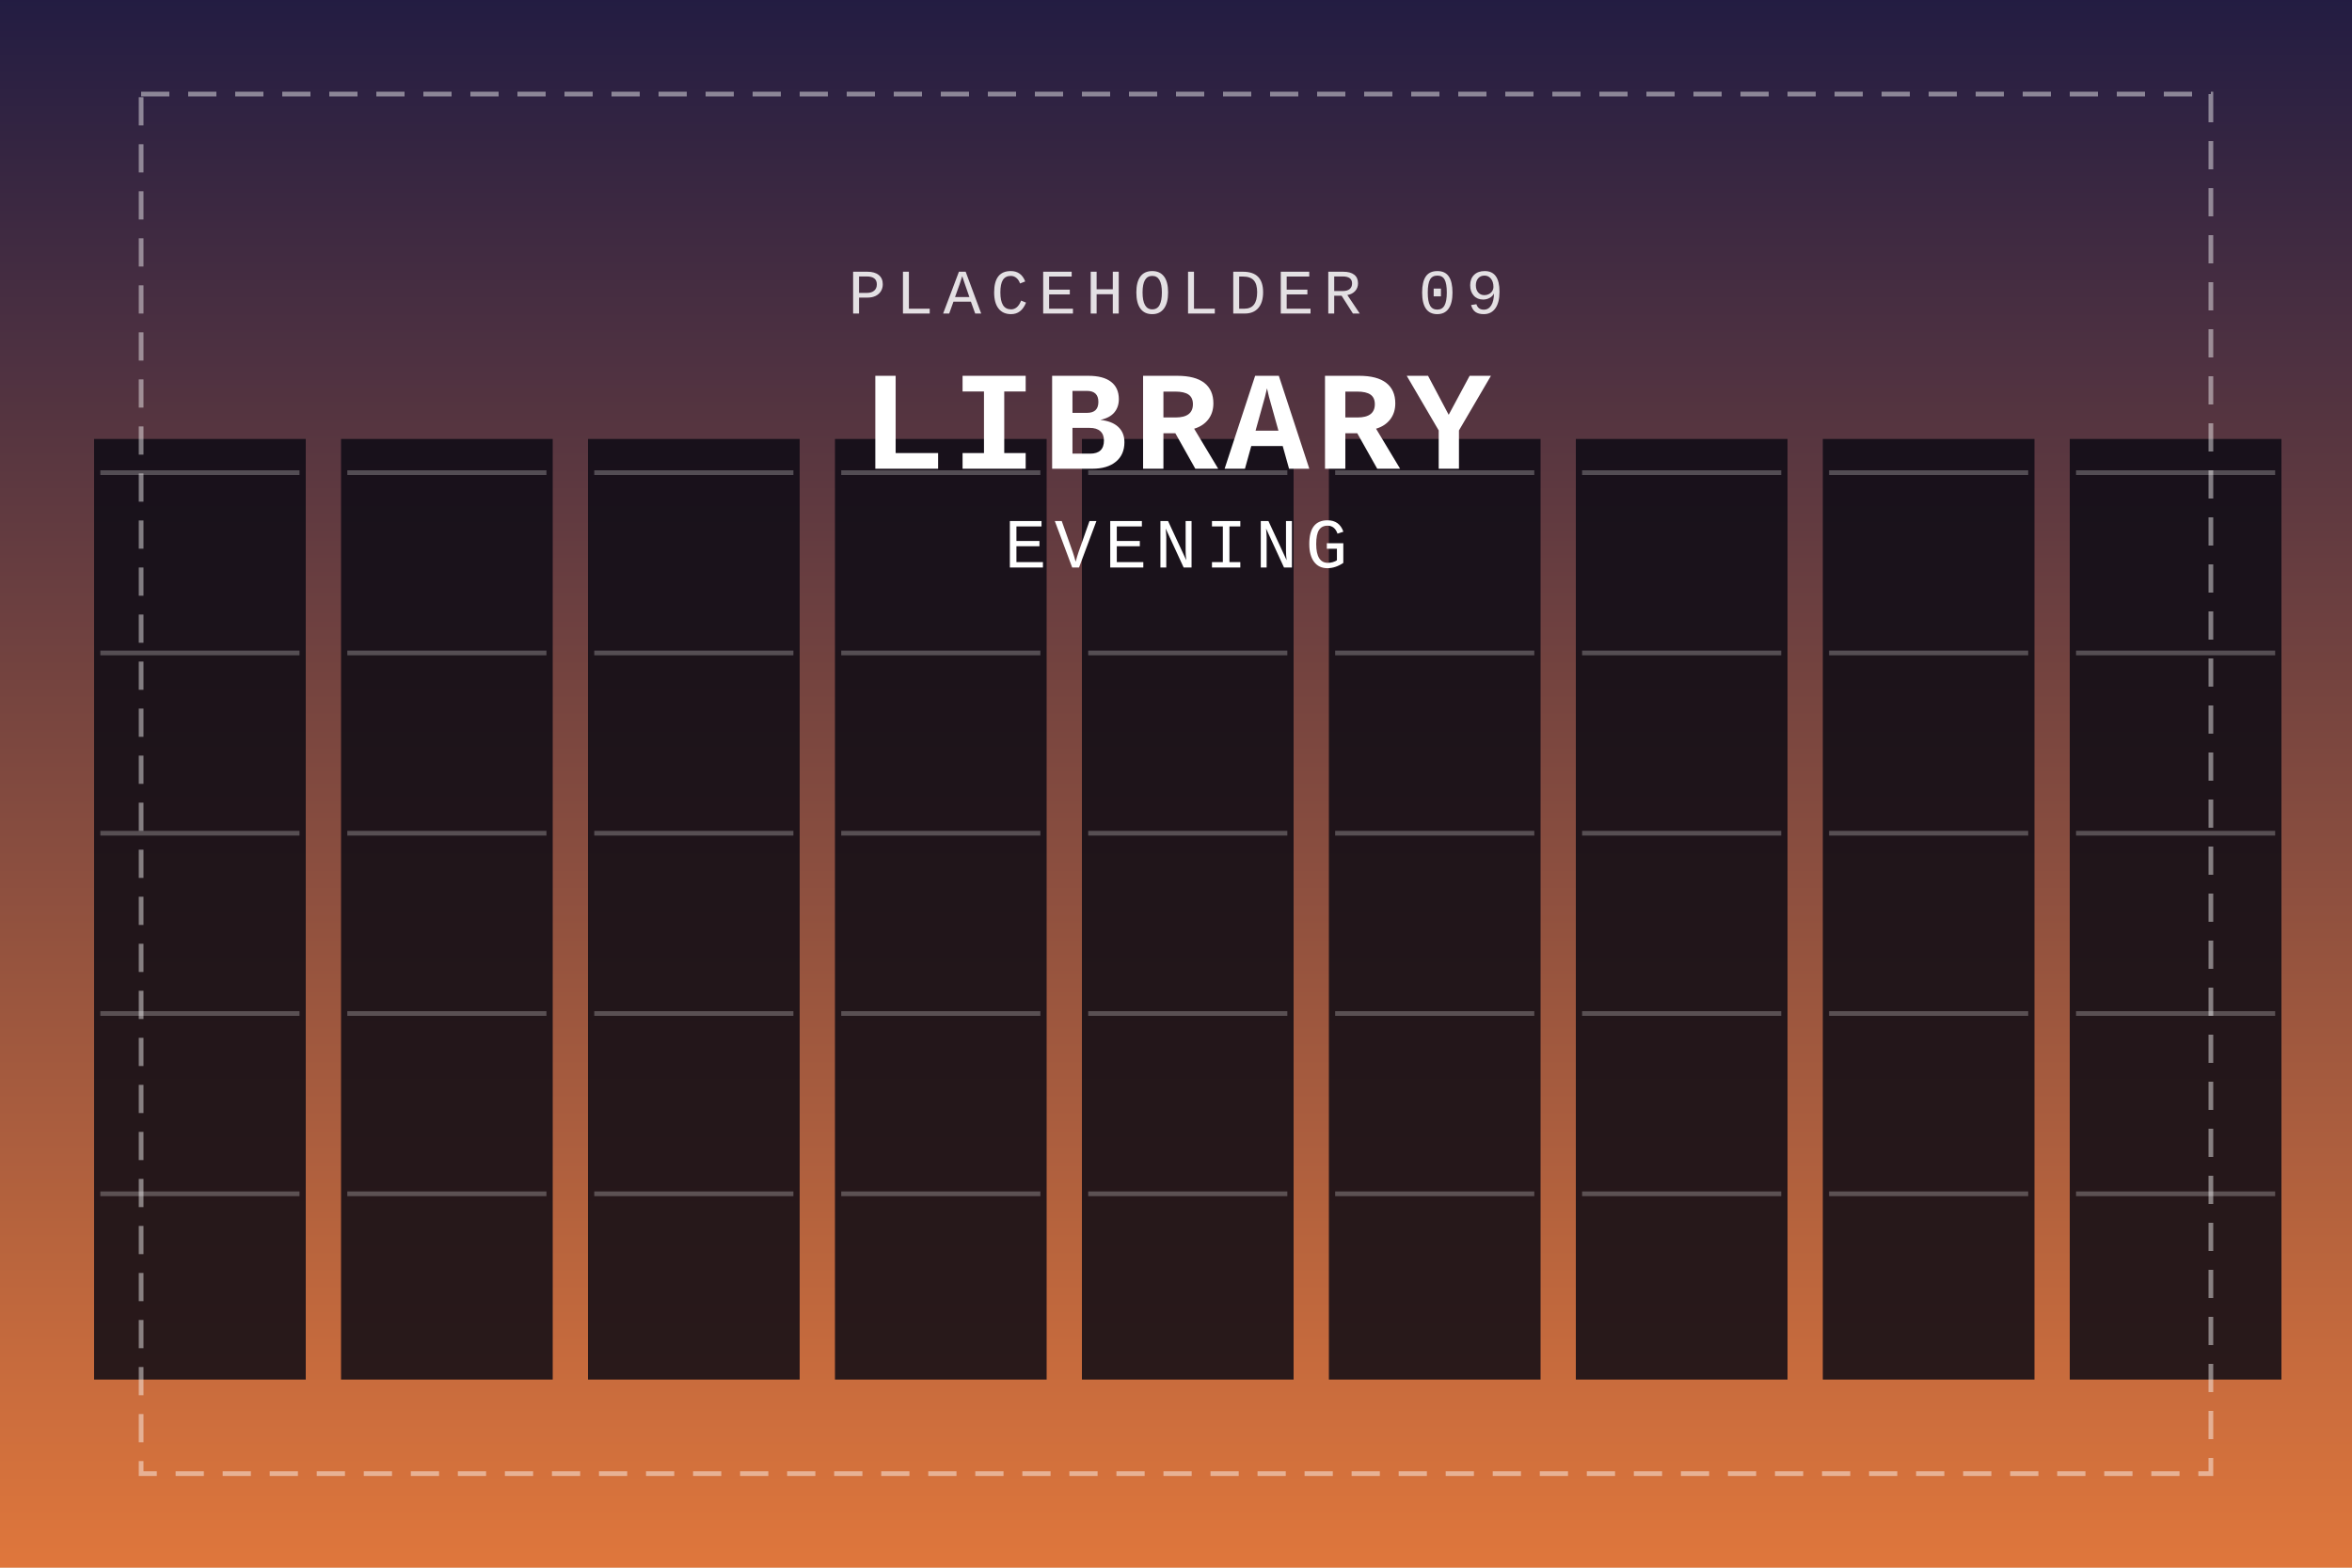
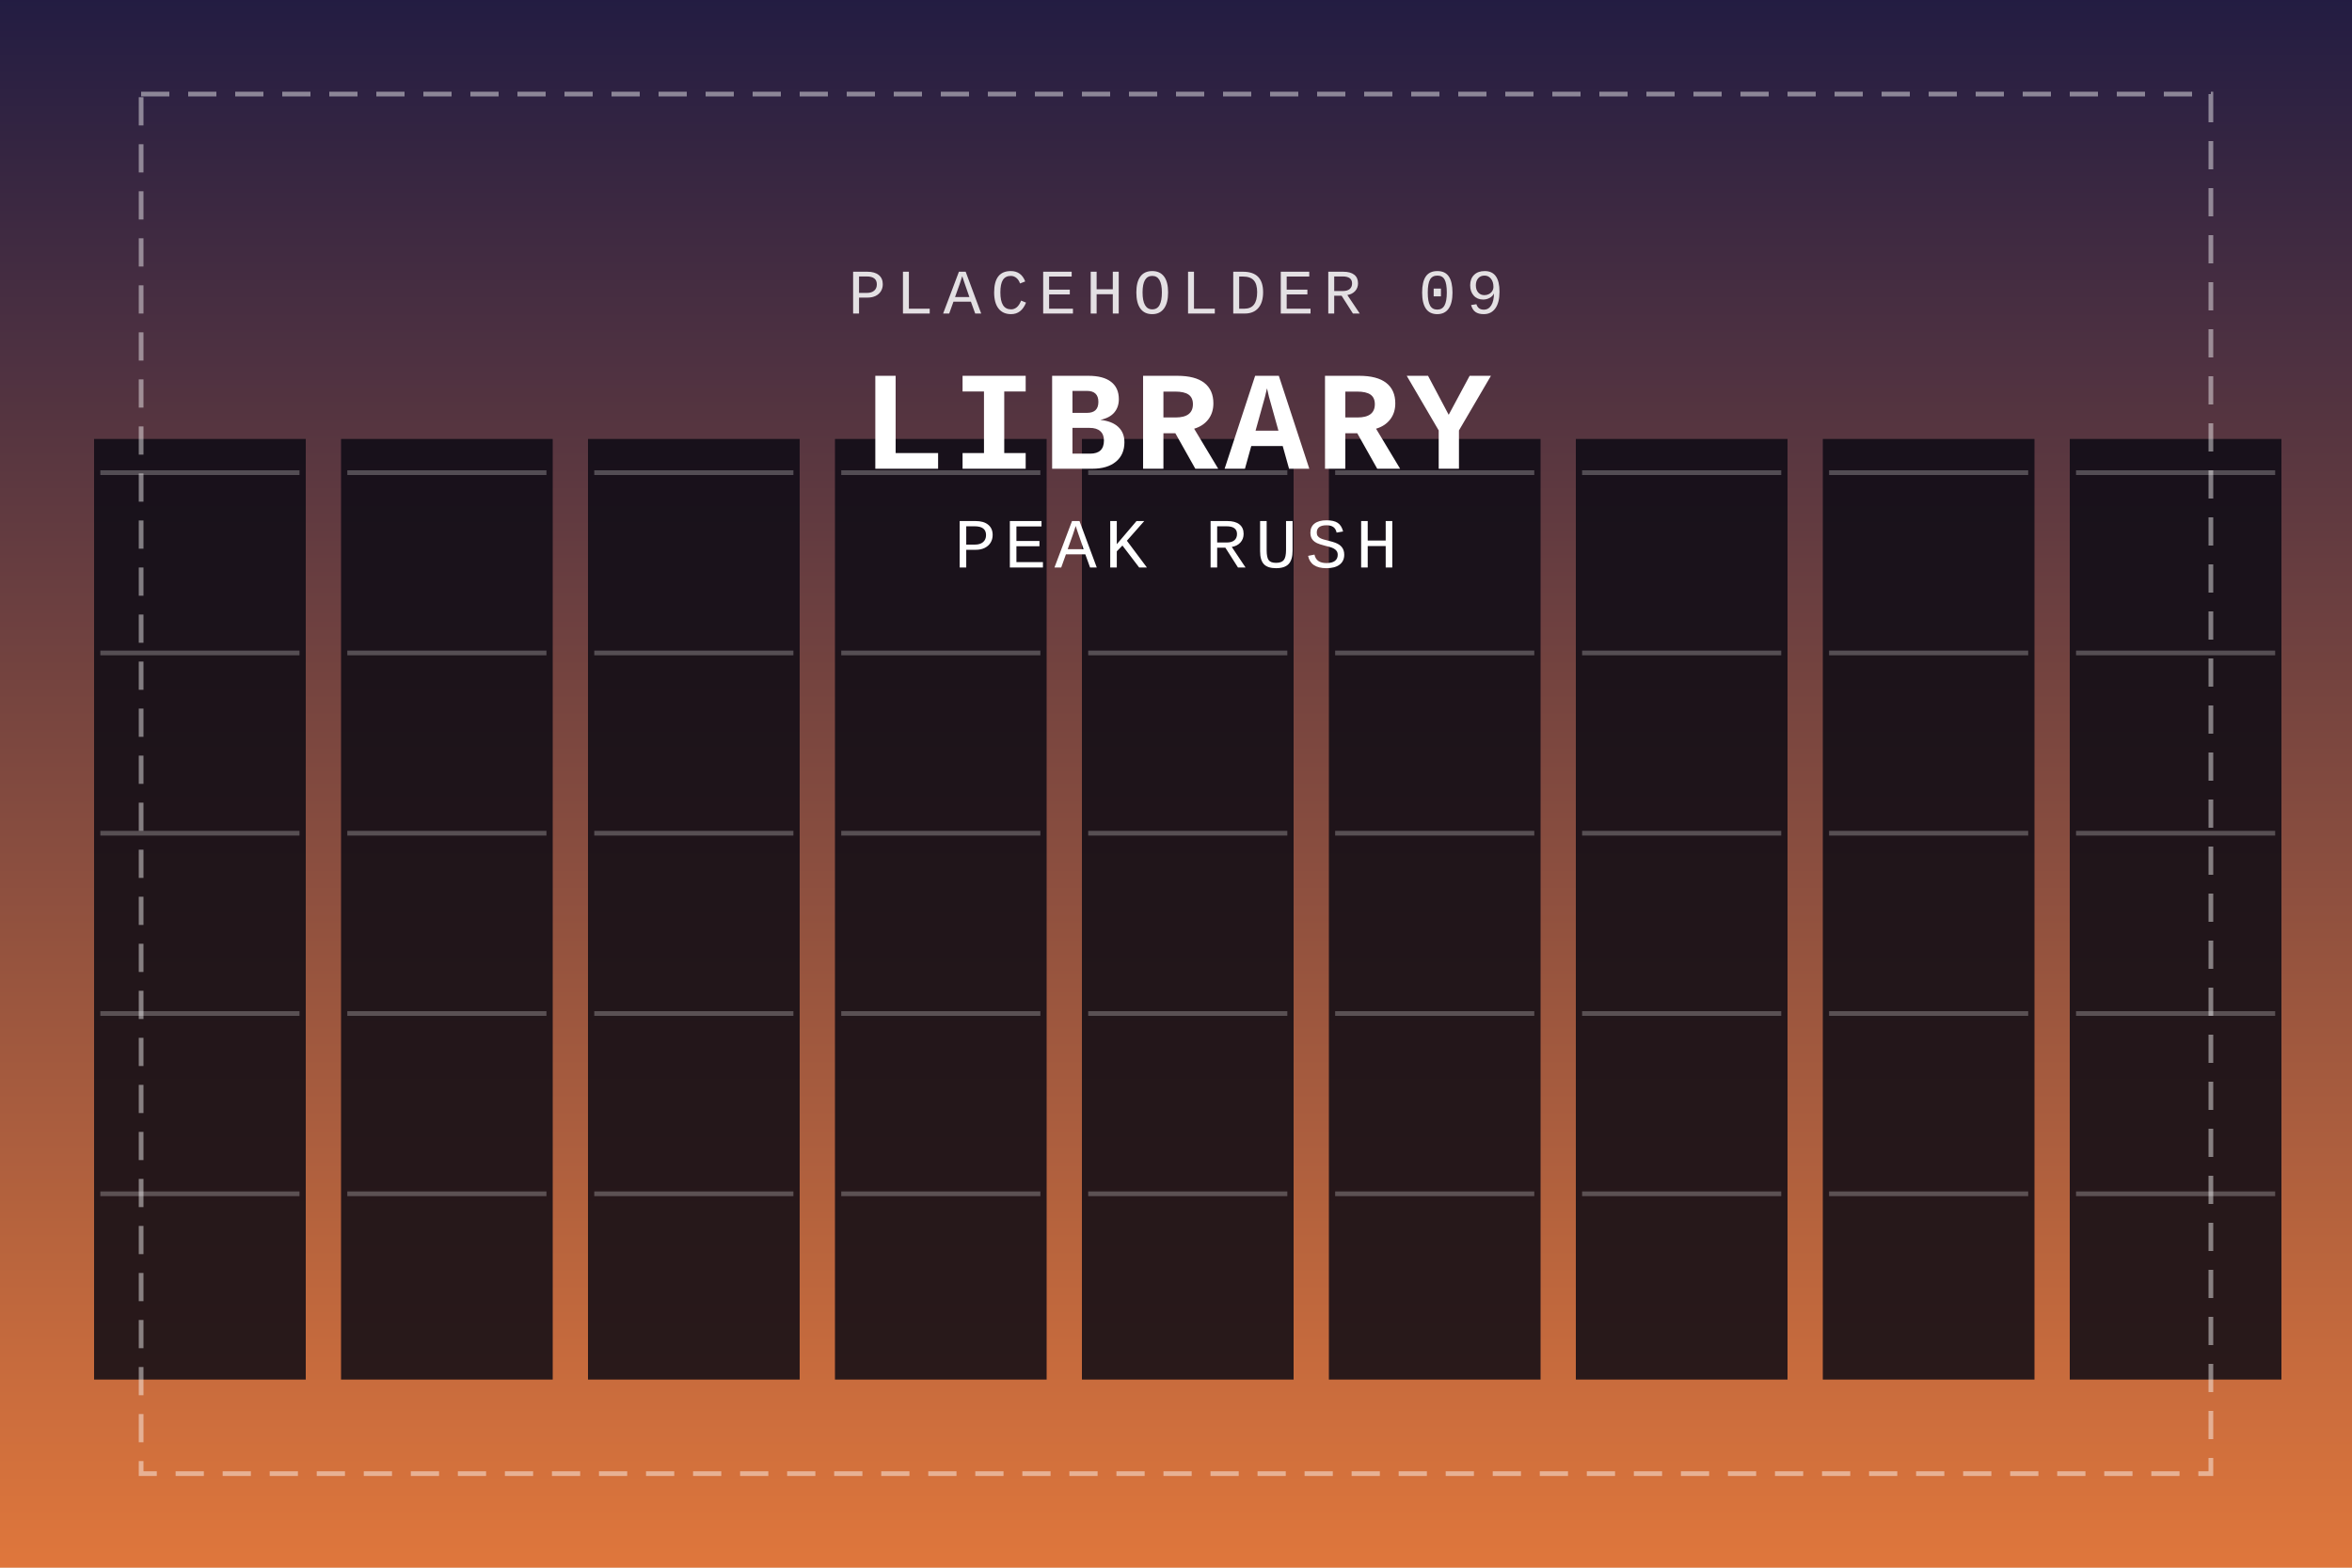
<svg xmlns="http://www.w3.org/2000/svg" width="1500" height="1000" viewBox="0 0 1500 1000">
  <defs>
    <linearGradient id="sky" x1="0" y1="0" x2="0" y2="1">
      <stop offset="0" stop-color="#221c42" />
      <stop offset="1" stop-color="#e0773c" />
    </linearGradient>
  </defs>
  <rect width="1500" height="1000" fill="url(#sky)" />
  <rect x="60.0" y="280.0" width="135.0" height="600.0" fill="#0d0a14" opacity=".85" />
  <rect x="64.0" y="300.0" width="127.0" height="3" fill="#fff" opacity=".25" />
  <rect x="64.0" y="415.0" width="127.0" height="3" fill="#fff" opacity=".25" />
  <rect x="64.0" y="530.0" width="127.0" height="3" fill="#fff" opacity=".25" />
  <rect x="64.0" y="645.0" width="127.0" height="3" fill="#fff" opacity=".25" />
  <rect x="64.0" y="760.0" width="127.0" height="3" fill="#fff" opacity=".25" />
  <rect x="217.5" y="280.0" width="135.0" height="600.0" fill="#0d0a14" opacity=".85" />
  <rect x="221.5" y="300.0" width="127.0" height="3" fill="#fff" opacity=".25" />
  <rect x="221.5" y="415.0" width="127.0" height="3" fill="#fff" opacity=".25" />
  <rect x="221.5" y="530.0" width="127.0" height="3" fill="#fff" opacity=".25" />
  <rect x="221.5" y="645.0" width="127.0" height="3" fill="#fff" opacity=".25" />
  <rect x="221.5" y="760.0" width="127.0" height="3" fill="#fff" opacity=".25" />
  <rect x="375.0" y="280.0" width="135.0" height="600.0" fill="#0d0a14" opacity=".85" />
  <rect x="379.0" y="300.0" width="127.0" height="3" fill="#fff" opacity=".25" />
  <rect x="379.0" y="415.0" width="127.0" height="3" fill="#fff" opacity=".25" />
  <rect x="379.0" y="530.0" width="127.0" height="3" fill="#fff" opacity=".25" />
  <rect x="379.0" y="645.0" width="127.0" height="3" fill="#fff" opacity=".25" />
  <rect x="379.0" y="760.0" width="127.0" height="3" fill="#fff" opacity=".25" />
  <rect x="532.5" y="280.0" width="135.0" height="600.0" fill="#0d0a14" opacity=".85" />
  <rect x="536.5" y="300.0" width="127.0" height="3" fill="#fff" opacity=".25" />
  <rect x="536.5" y="415.0" width="127.0" height="3" fill="#fff" opacity=".25" />
  <rect x="536.5" y="530.0" width="127.0" height="3" fill="#fff" opacity=".25" />
  <rect x="536.5" y="645.0" width="127.0" height="3" fill="#fff" opacity=".25" />
  <rect x="536.5" y="760.0" width="127.0" height="3" fill="#fff" opacity=".25" />
  <rect x="690.0" y="280.0" width="135.0" height="600.0" fill="#0d0a14" opacity=".85" />
  <rect x="694.0" y="300.0" width="127.0" height="3" fill="#fff" opacity=".25" />
  <rect x="694.0" y="415.0" width="127.0" height="3" fill="#fff" opacity=".25" />
  <rect x="694.0" y="530.0" width="127.0" height="3" fill="#fff" opacity=".25" />
  <rect x="694.0" y="645.0" width="127.0" height="3" fill="#fff" opacity=".25" />
  <rect x="694.0" y="760.0" width="127.0" height="3" fill="#fff" opacity=".25" />
  <rect x="847.5" y="280.0" width="135.0" height="600.0" fill="#0d0a14" opacity=".85" />
  <rect x="851.5" y="300.0" width="127.0" height="3" fill="#fff" opacity=".25" />
  <rect x="851.5" y="415.0" width="127.0" height="3" fill="#fff" opacity=".25" />
  <rect x="851.5" y="530.0" width="127.0" height="3" fill="#fff" opacity=".25" />
  <rect x="851.5" y="645.0" width="127.0" height="3" fill="#fff" opacity=".25" />
  <rect x="851.5" y="760.0" width="127.0" height="3" fill="#fff" opacity=".25" />
  <rect x="1005.0" y="280.0" width="135.0" height="600.0" fill="#0d0a14" opacity=".85" />
  <rect x="1009.0" y="300.0" width="127.0" height="3" fill="#fff" opacity=".25" />
  <rect x="1009.0" y="415.0" width="127.0" height="3" fill="#fff" opacity=".25" />
  <rect x="1009.0" y="530.0" width="127.0" height="3" fill="#fff" opacity=".25" />
  <rect x="1009.0" y="645.0" width="127.0" height="3" fill="#fff" opacity=".25" />
  <rect x="1009.0" y="760.0" width="127.0" height="3" fill="#fff" opacity=".25" />
  <rect x="1162.5" y="280.0" width="135.0" height="600.0" fill="#0d0a14" opacity=".85" />
  <rect x="1166.5" y="300.0" width="127.0" height="3" fill="#fff" opacity=".25" />
  <rect x="1166.5" y="415.0" width="127.0" height="3" fill="#fff" opacity=".25" />
  <rect x="1166.5" y="530.0" width="127.0" height="3" fill="#fff" opacity=".25" />
  <rect x="1166.5" y="645.0" width="127.0" height="3" fill="#fff" opacity=".25" />
  <rect x="1166.5" y="760.0" width="127.0" height="3" fill="#fff" opacity=".25" />
  <rect x="1320.0" y="280.0" width="135.0" height="600.0" fill="#0d0a14" opacity=".85" />
  <rect x="1324.0" y="300.0" width="127.0" height="3" fill="#fff" opacity=".25" />
  <rect x="1324.0" y="415.0" width="127.0" height="3" fill="#fff" opacity=".25" />
  <rect x="1324.0" y="530.0" width="127.0" height="3" fill="#fff" opacity=".25" />
  <rect x="1324.0" y="645.0" width="127.0" height="3" fill="#fff" opacity=".25" />
  <rect x="1324.0" y="760.0" width="127.0" height="3" fill="#fff" opacity=".25" />
  <rect x="90.0" y="60.0" width="1320.0" height="880.0" fill="none" stroke="#fff" stroke-opacity=".45" stroke-width="3" stroke-dasharray="18 12" />
  <g font-family="Courier New, monospace" fill="#fff" text-anchor="middle">
    <text x="750.0" y="200.0" font-size="40.5" letter-spacing="6" opacity=".85">PLACEHOLDER 09</text>
    <text x="750.0" y="299.0" font-size="90.0" font-weight="700" letter-spacing="4">LIBRARY</text>
-     <text x="750.0" y="362.0" font-size="45.0" letter-spacing="5">EVENING</text>
+     <text x="750.0" y="362.0" font-size="45.0" letter-spacing="5">PEAK RUSH</text>
  </g>
</svg>
